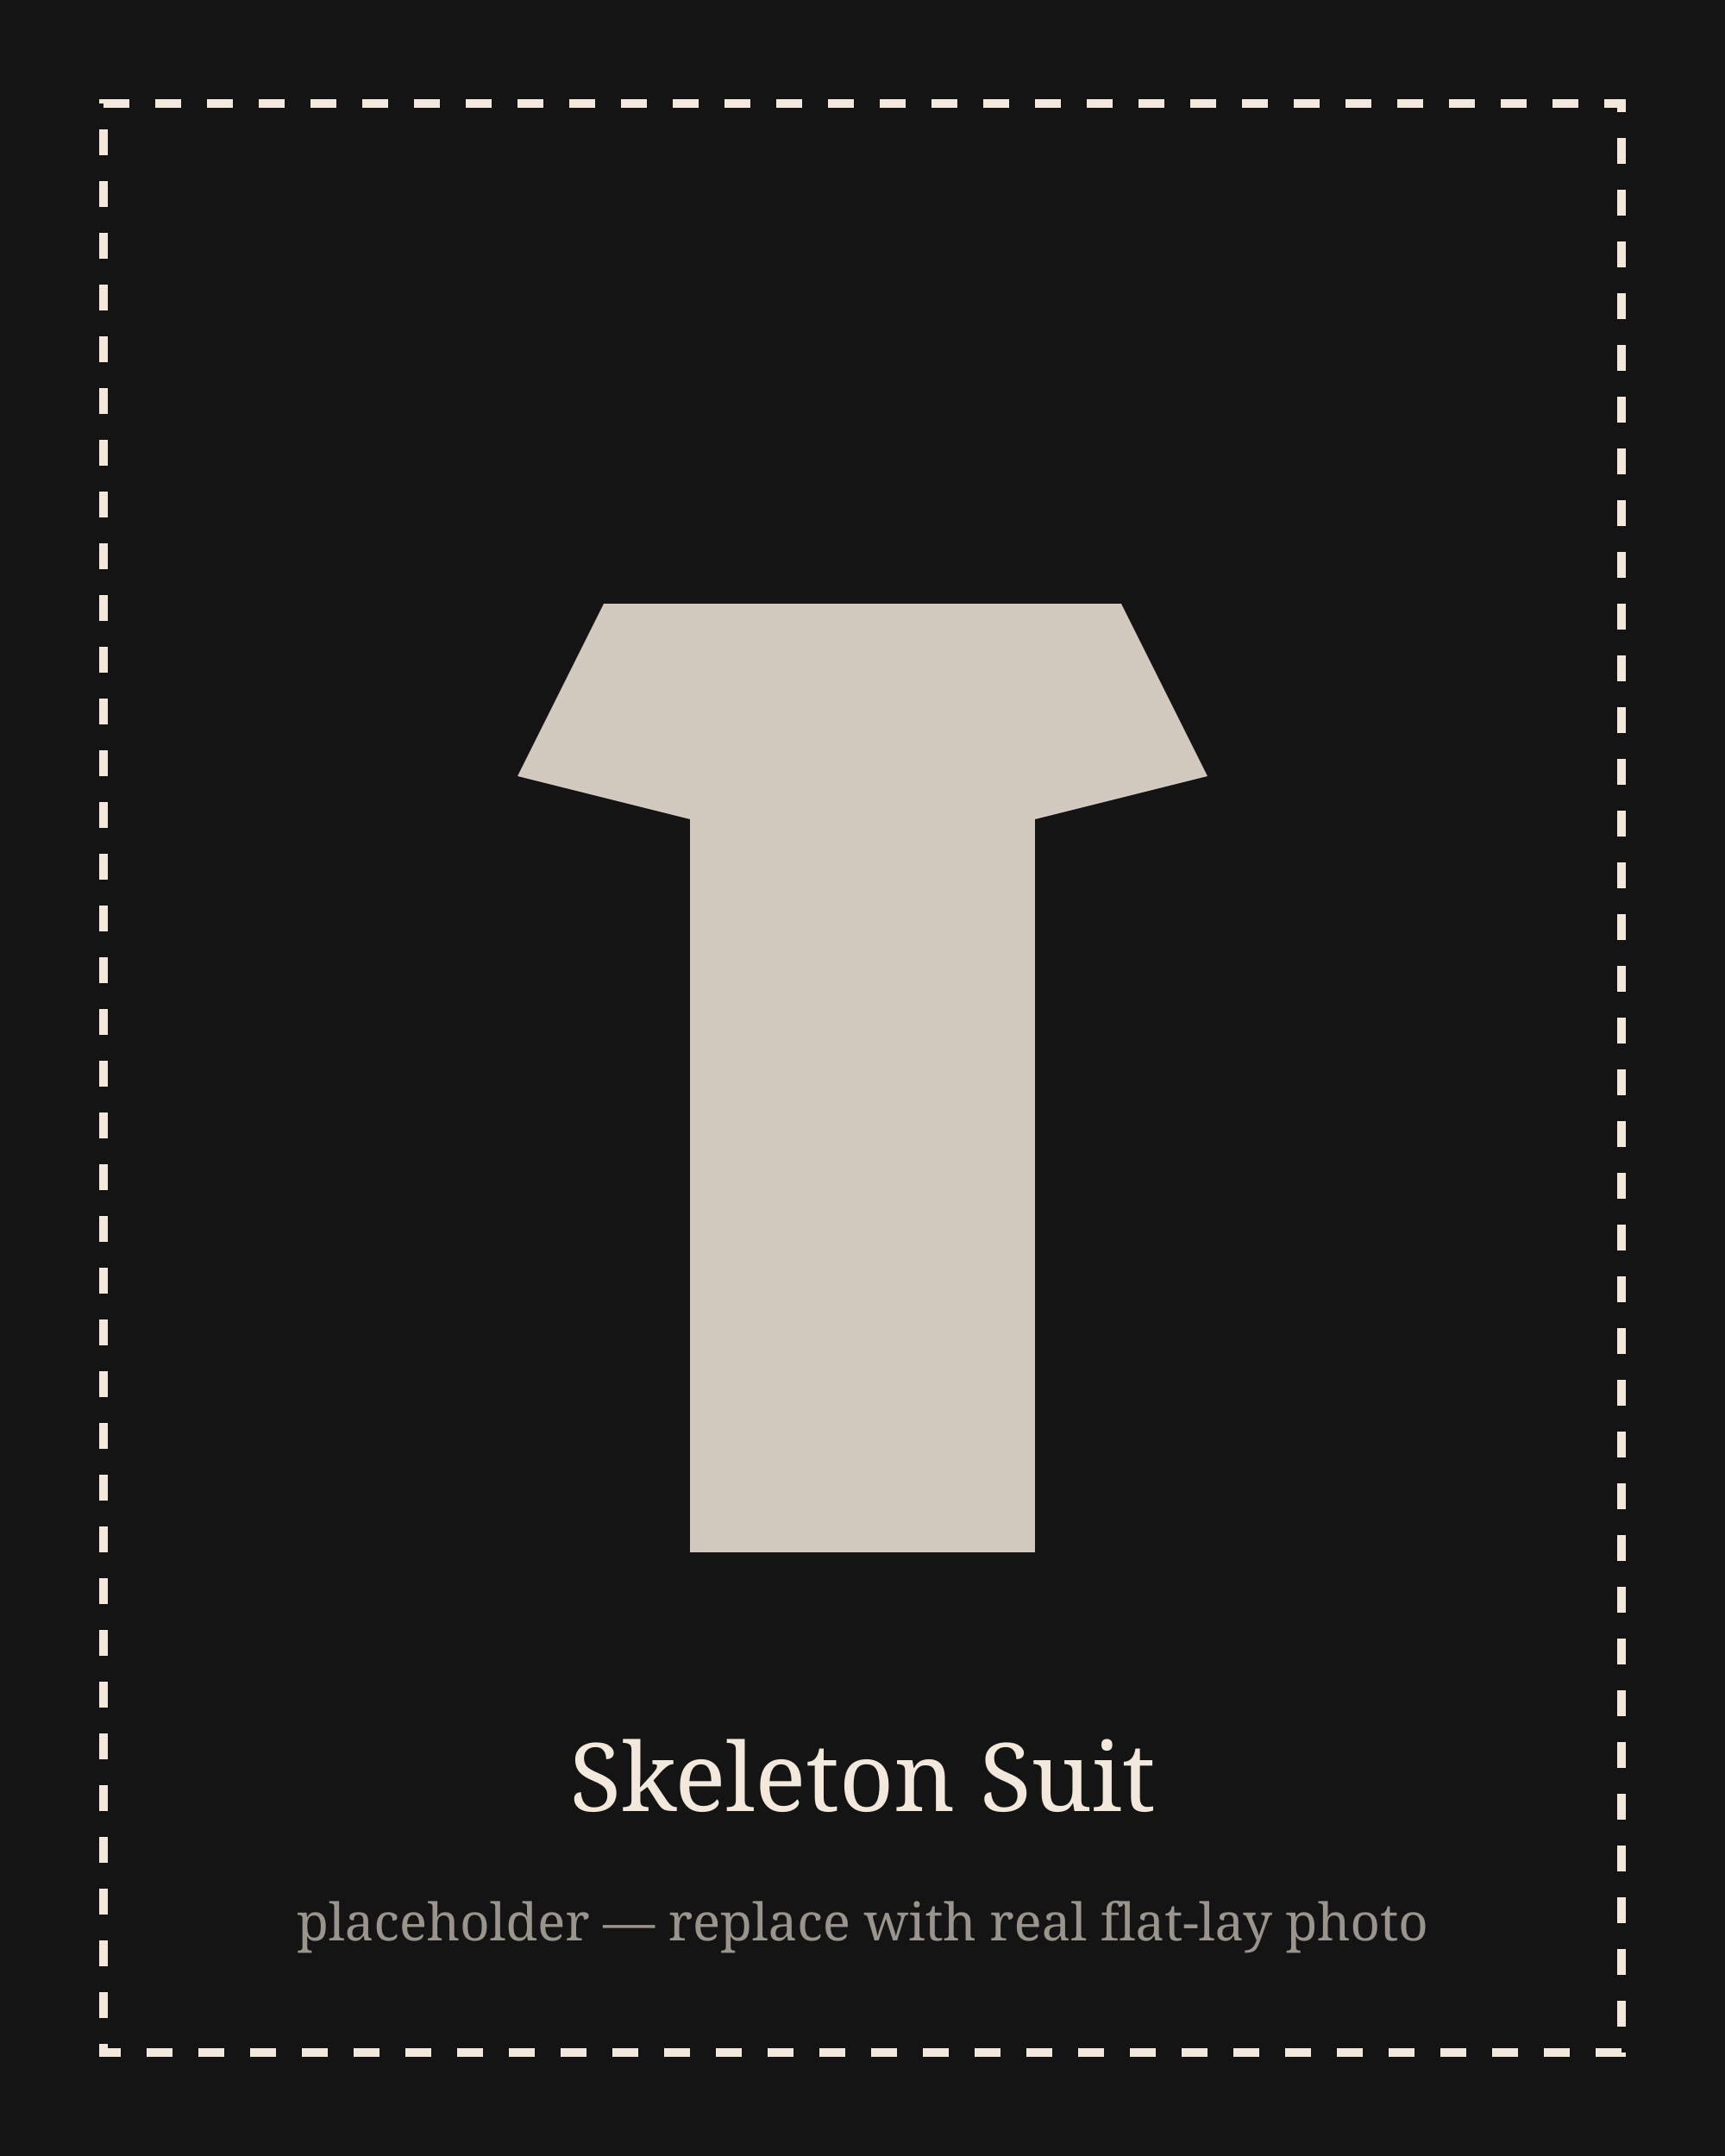
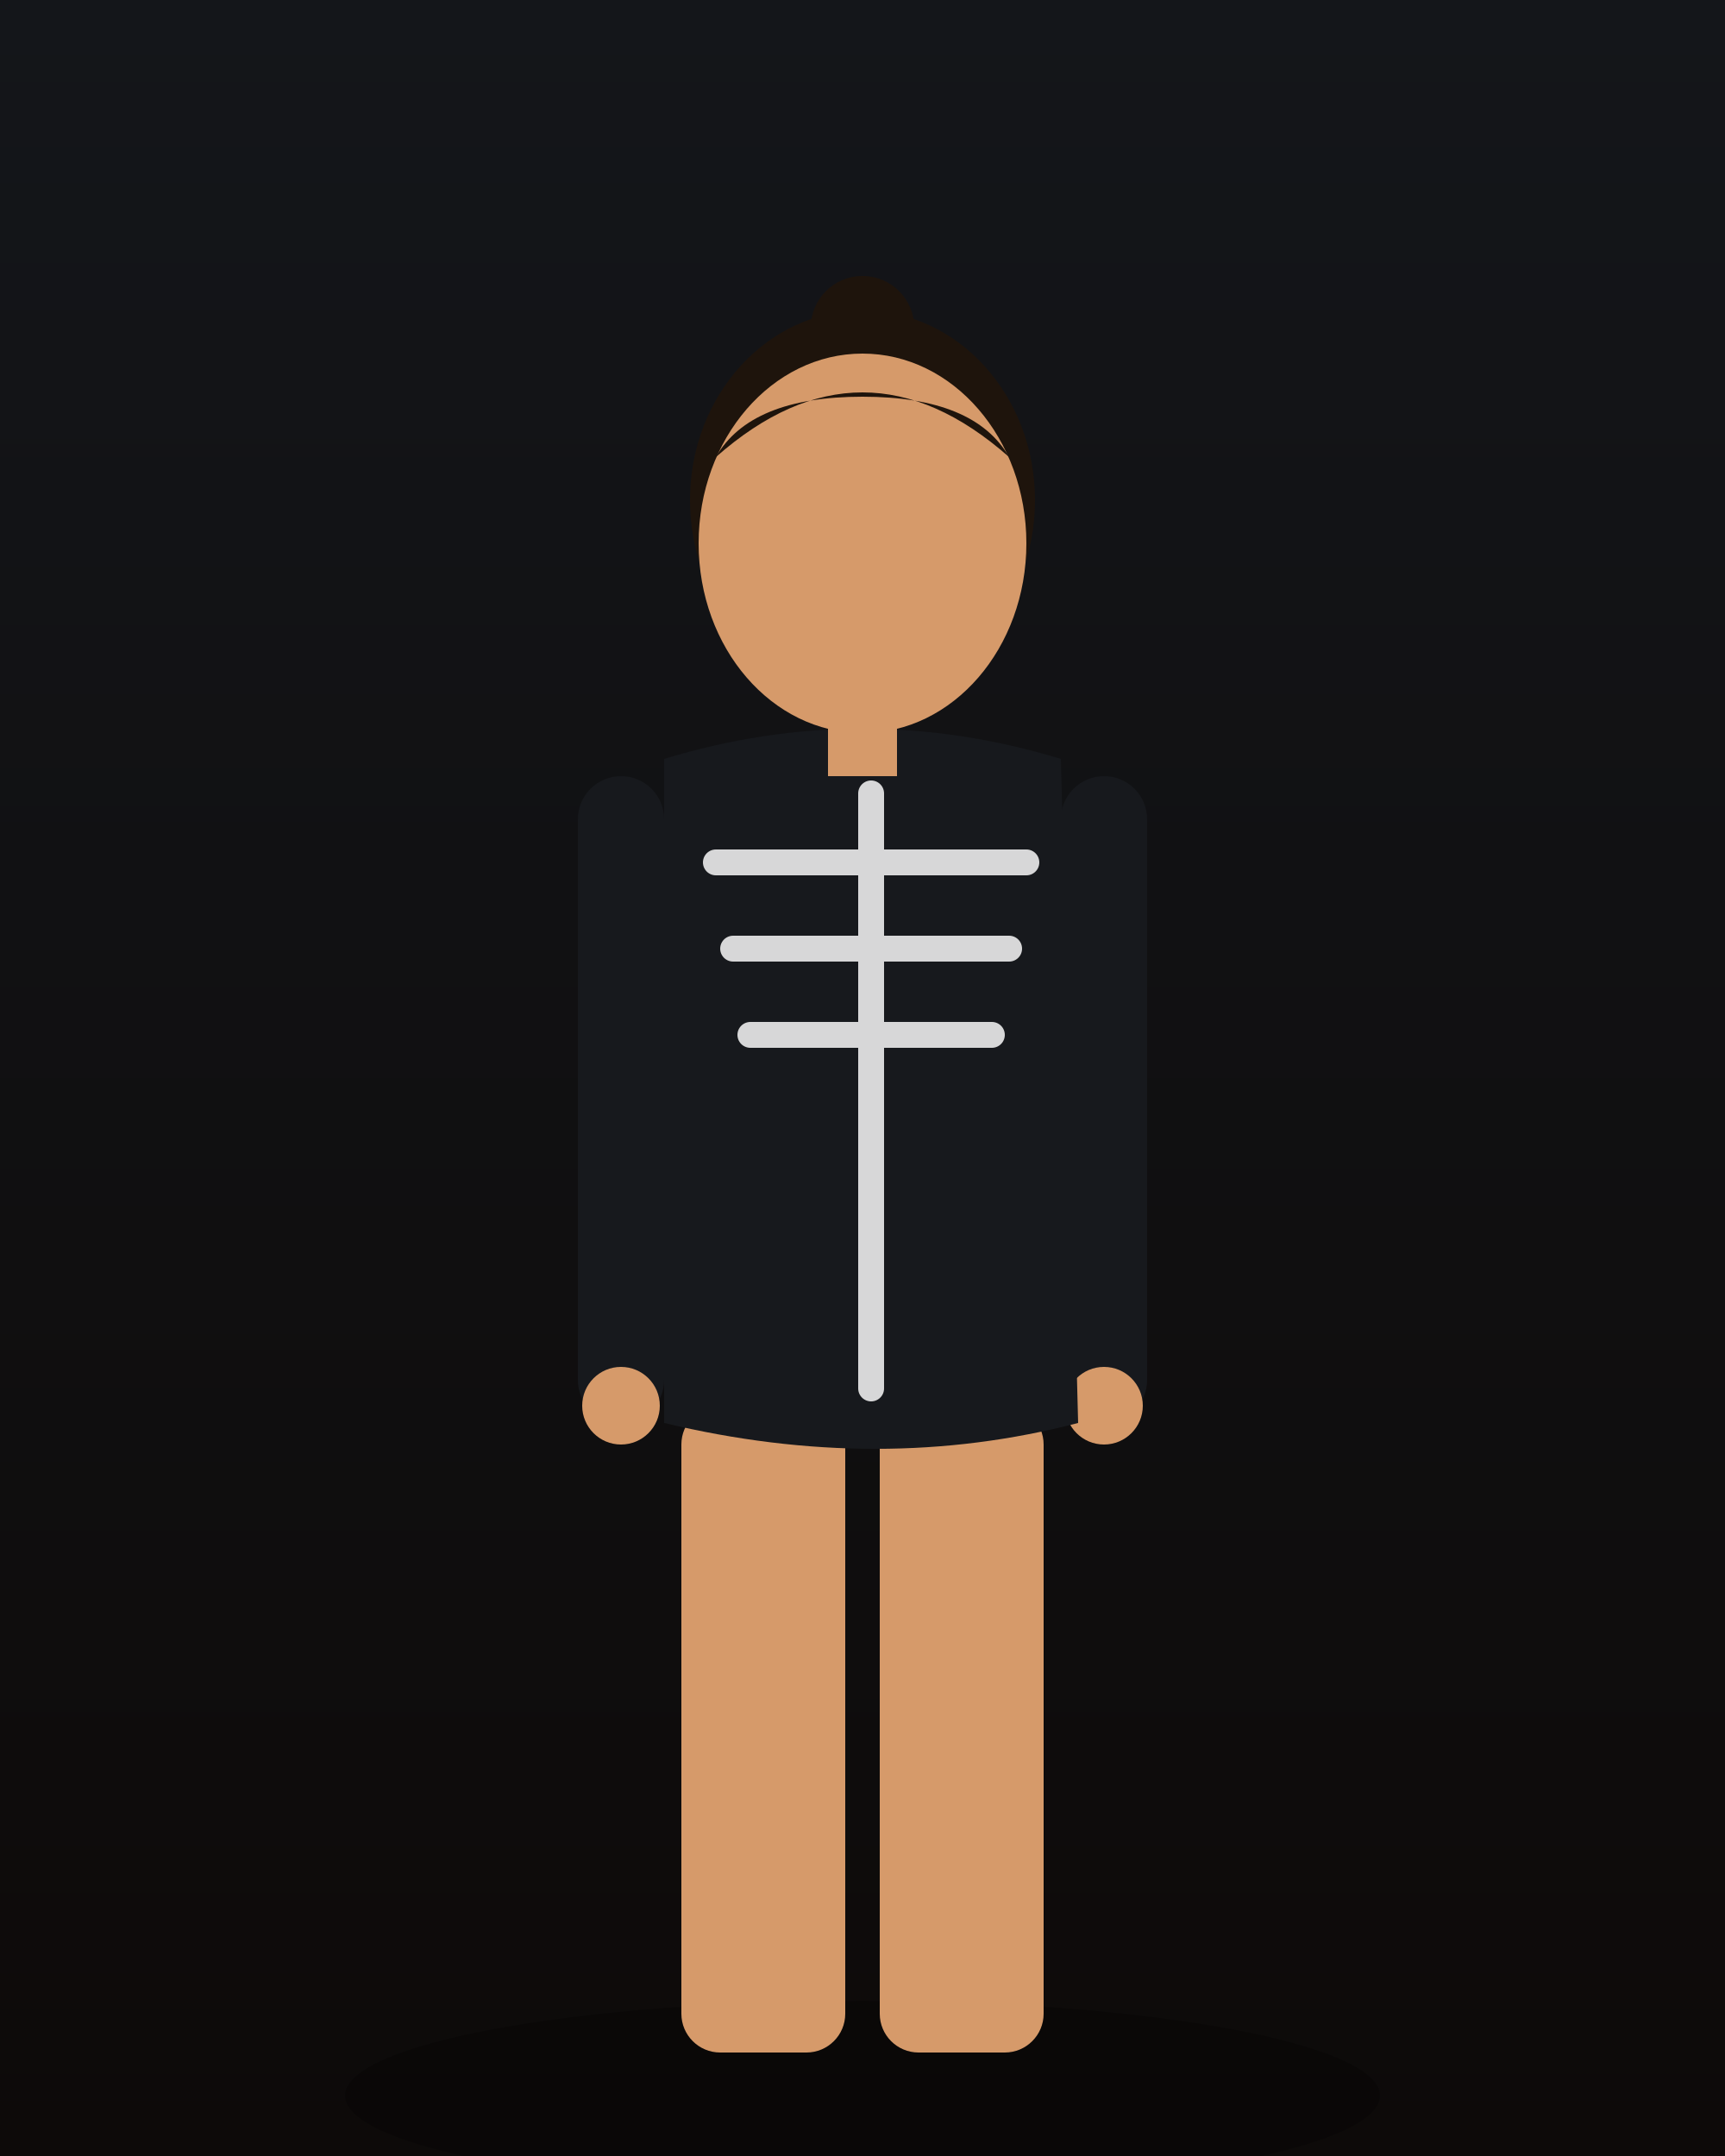
- <svg xmlns="http://www.w3.org/2000/svg" width="400" height="500" viewBox="0 0 400 500">
-   <rect width="400" height="500" fill="#141414" />
-   <rect x="24" y="24" width="352" height="452" fill="none" stroke="#F2E9DC" stroke-width="2" stroke-dasharray="6 6" />
-   <g transform="translate(200,220)">
-     <path d="M -60 -80 L 60 -80 L 80 -40 L 40 -30 L 40 140 L -40 140 L -40 -30 L -80 -40 Z" fill="#F2E9DC" opacity="0.85" />
+ <svg xmlns="http://www.w3.org/2000/svg" width="400" height="500" viewBox="0 0 400 500" role="img" aria-label="Skeleton Suit illustration">
+   <defs>
+     <linearGradient id="g-skeleton" x1="0" y1="0" x2="0" y2="1">
+       <stop offset="0" stop-color="#14161A" />
+       <stop offset="1" stop-color="#0d0a09" />
+     </linearGradient>
+   </defs>
+   <rect width="400" height="500" fill="url(#g-skeleton)" />
+   <ellipse cx="200" cy="486" rx="120" ry="22" fill="#000" opacity="0.25" />
+   <clipPath id="t-skeleton">
+     <path d="M154 176     q46 -14 92 0     l4 154     q-46 12 -96 0 Z" />
+   </clipPath>
+   <rect x="158" y="326" width="38" height="150" rx="9" fill="#D69A6A" />
+   <rect x="204" y="326" width="38" height="150" rx="9" fill="#D69A6A" />
+   <rect x="134" y="180" width="20" height="150" rx="10" fill="#17191D" />
+   <rect x="246" y="180" width="20" height="150" rx="10" fill="#17191D" />
+   <circle cx="144" cy="326" r="9" fill="#D69A6A" />
+   <circle cx="256" cy="326" r="9" fill="#D69A6A" />
+   <path d="M154 176     q46 -14 92 0     l4 154     q-46 12 -96 0 Z" fill="#17191D" />
+   <g clip-path="url(#t-skeleton)">
+     <g stroke="#ECECEC" stroke-width="6" stroke-linecap="round" opacity="0.9">
+       <line x1="202" y1="184" x2="202" y2="322" />
+       <line x1="166" y1="200" x2="238" y2="200" />
+       <line x1="170" y1="220" x2="234" y2="220" />
+       <line x1="174" y1="240" x2="230" y2="240" />
+     </g>
  </g>
-   <text x="200" y="420" font-family="Georgia, serif" font-size="22" fill="#F2E9DC" text-anchor="middle">Skeleton Suit</text>
-   <text x="200" y="450" font-family="Georgia, serif" font-size="12" fill="#F2E9DC" opacity="0.6" text-anchor="middle">placeholder — replace with real flat-lay photo</text>
+   <rect x="192" y="150" width="16" height="30" fill="#D69A6A" />
+   <ellipse cx="200" cy="116" rx="40" ry="44" fill="#1E140C" />
+   <circle cx="200" cy="76" r="12" fill="#1E140C" />
+   <ellipse cx="200" cy="126" rx="38" ry="44" fill="#D69A6A" />
+   <path d="M166 106 q34 -30 68 0 q-8 -14 -34 -14 q-26 0 -34 14 Z" fill="#1E140C" />
</svg>
